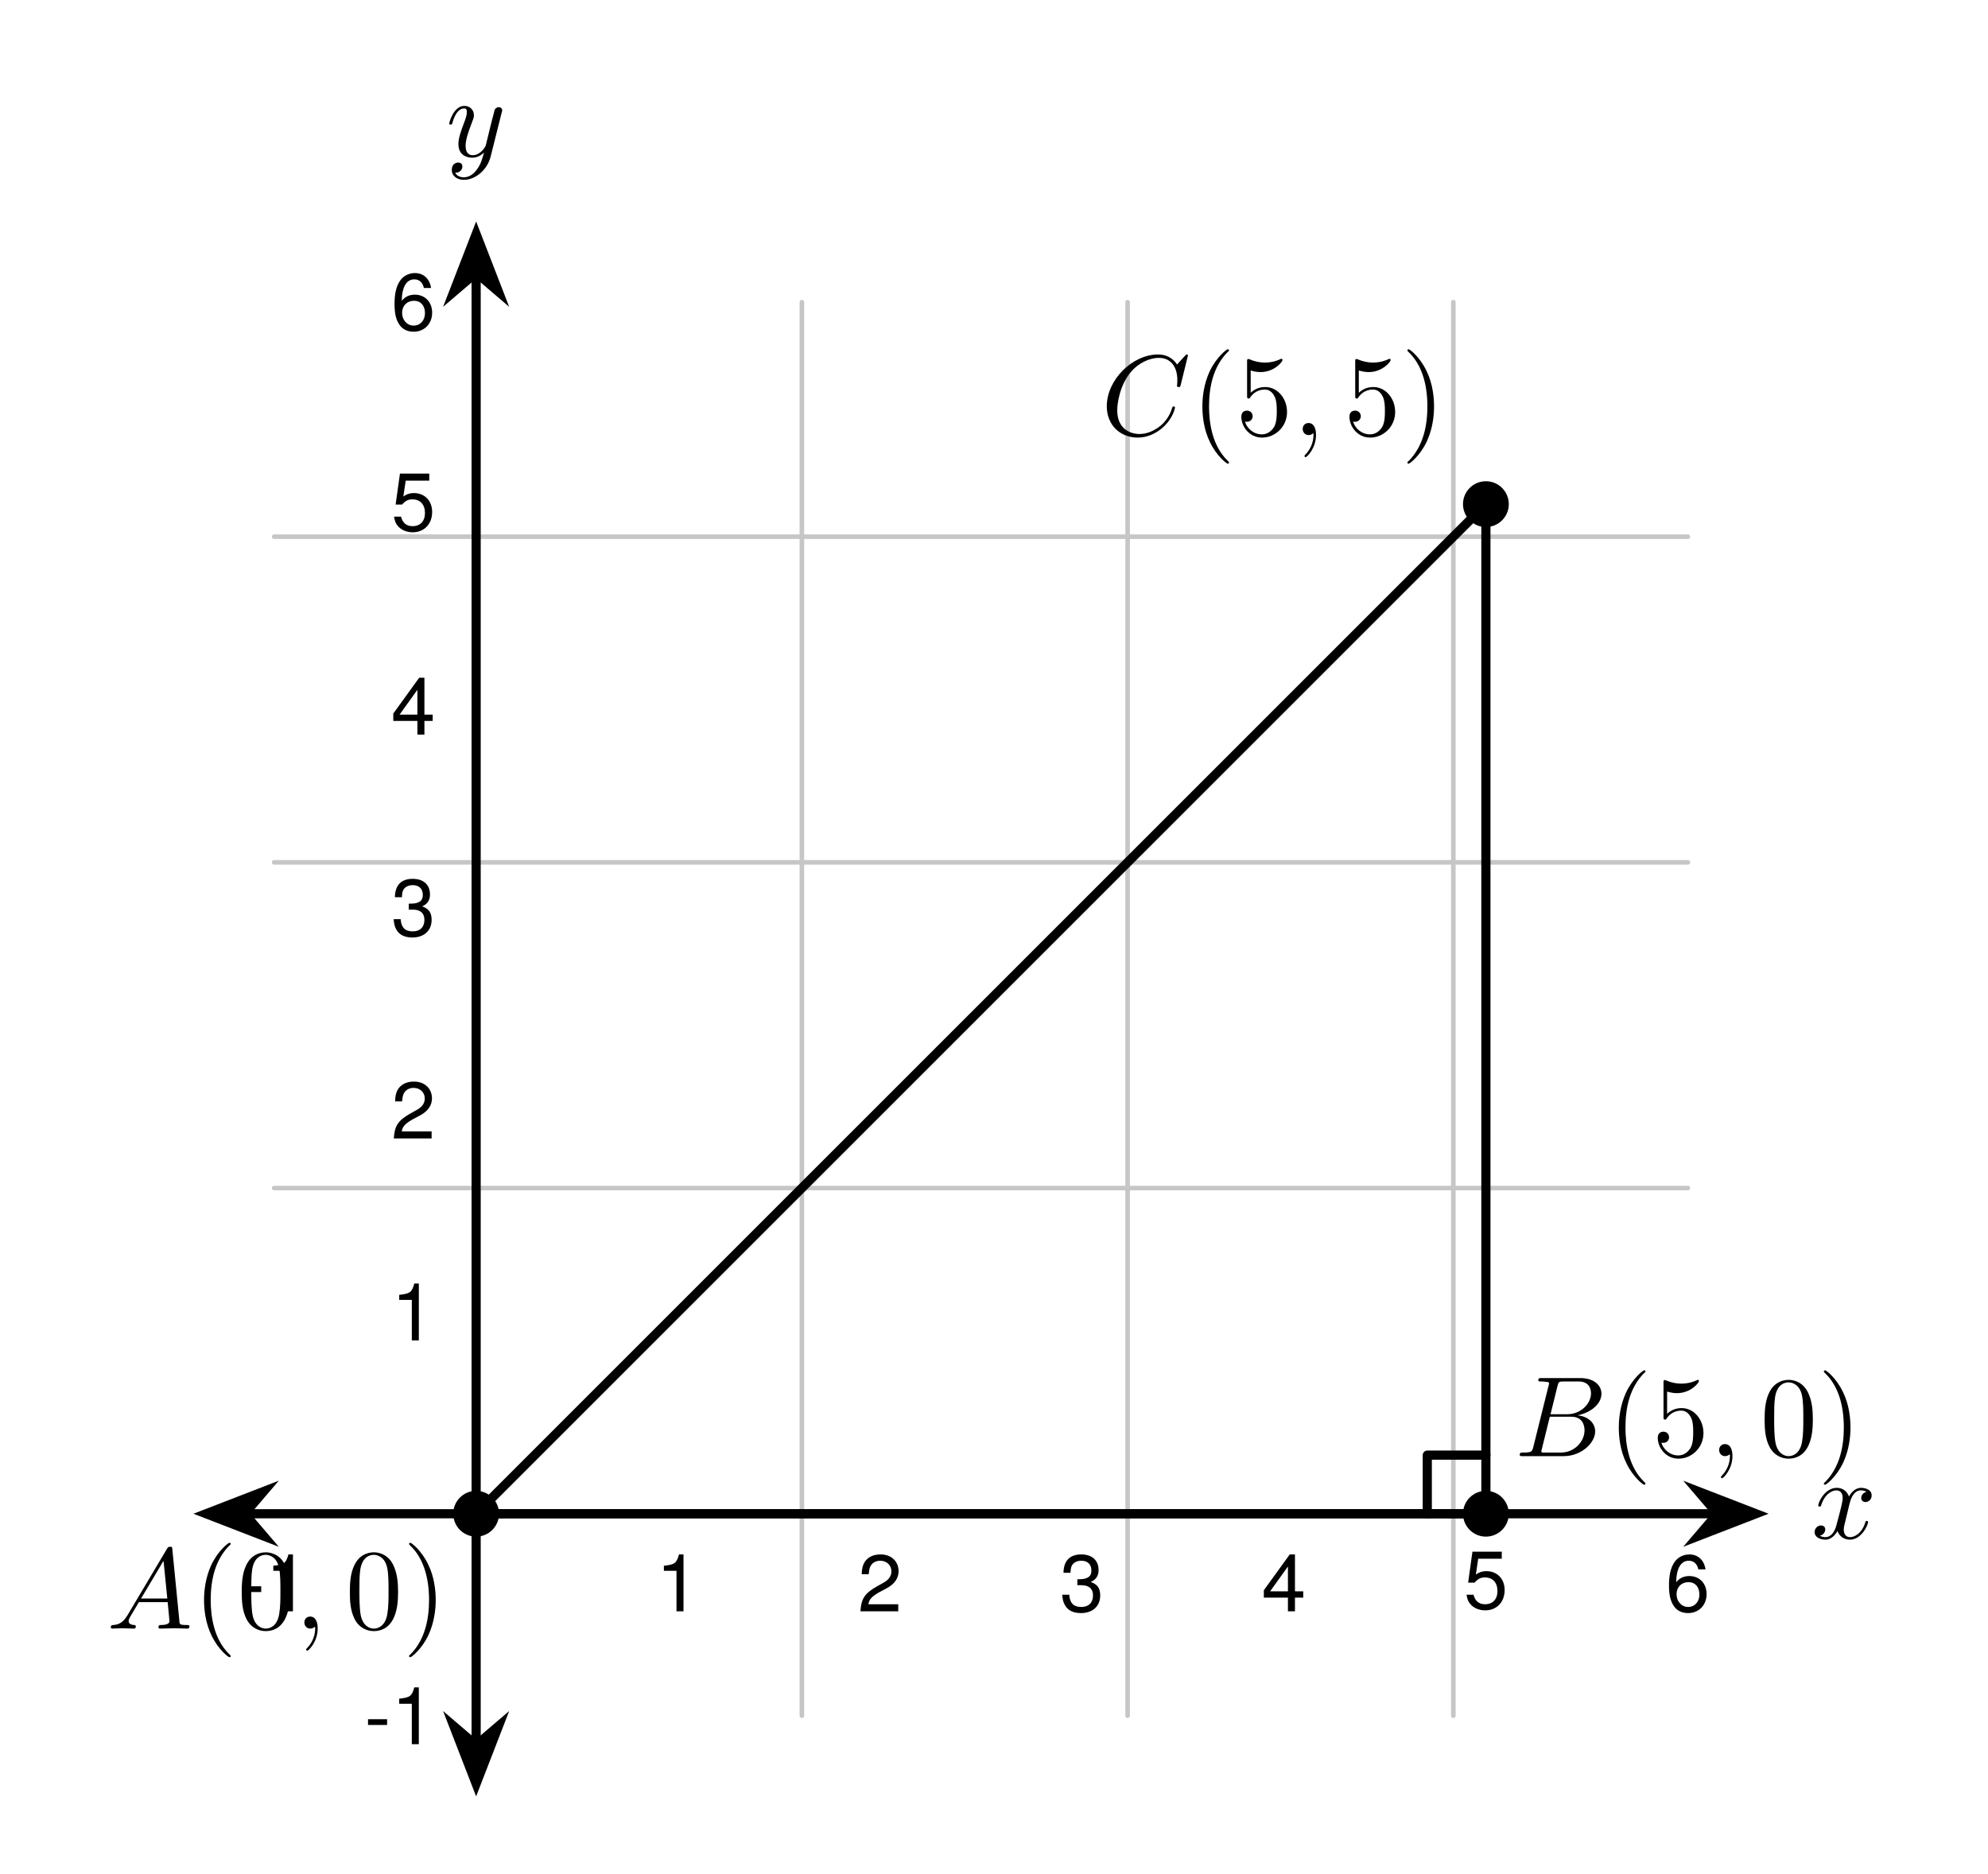
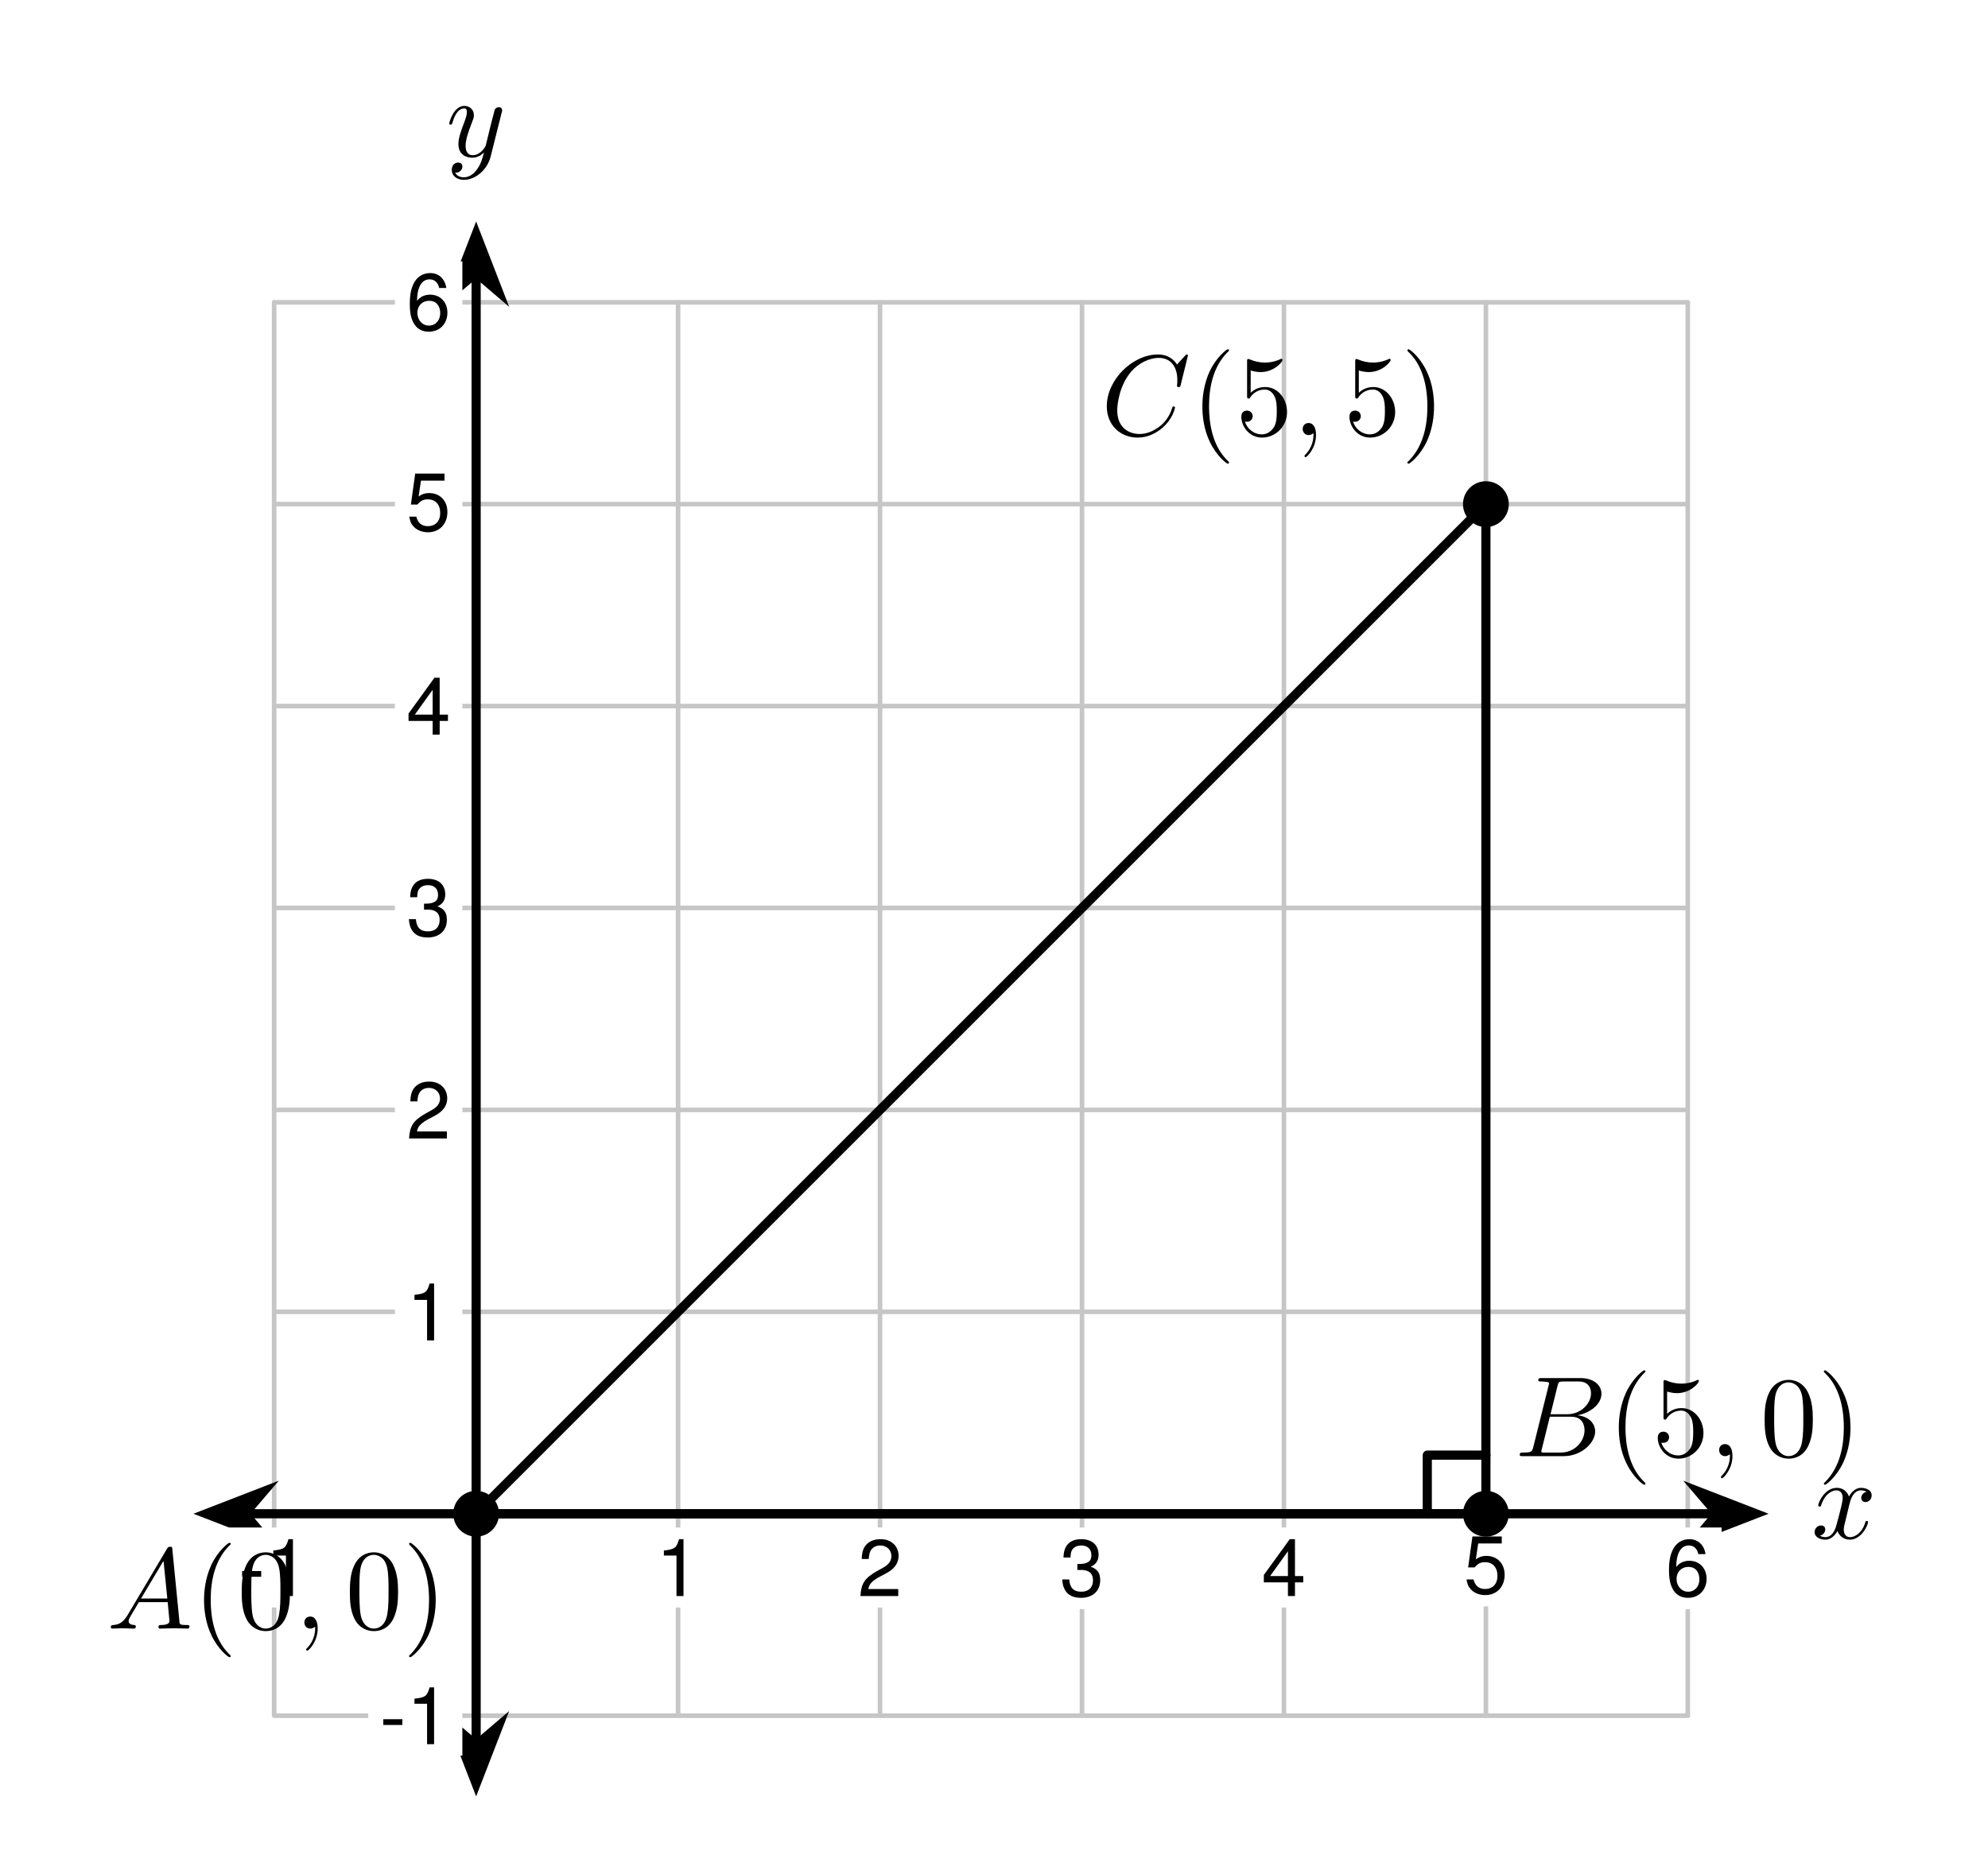
<svg xmlns="http://www.w3.org/2000/svg" xmlns:xlink="http://www.w3.org/1999/xlink" width="172.622" height="162.702" viewBox="0 0 172.622 162.702">
  <defs>
    <g>
      <g id="glyph-0-0">
        <path d="M 3.312 -3 C 3.375 -3.266 3.609 -4.172 4.297 -4.172 C 4.359 -4.172 4.594 -4.172 4.797 -4.047 C 4.516 -4 4.328 -3.75 4.328 -3.516 C 4.328 -3.344 4.438 -3.156 4.703 -3.156 C 4.922 -3.156 5.234 -3.344 5.234 -3.734 C 5.234 -4.25 4.656 -4.391 4.312 -4.391 C 3.734 -4.391 3.391 -3.859 3.266 -3.641 C 3.016 -4.297 2.484 -4.391 2.203 -4.391 C 1.156 -4.391 0.594 -3.109 0.594 -2.859 C 0.594 -2.766 0.703 -2.766 0.719 -2.766 C 0.797 -2.766 0.828 -2.781 0.844 -2.875 C 1.188 -3.922 1.844 -4.172 2.172 -4.172 C 2.359 -4.172 2.719 -4.078 2.719 -3.516 C 2.719 -3.203 2.547 -2.531 2.172 -1.141 C 2.016 -0.531 1.672 -0.109 1.234 -0.109 C 1.172 -0.109 0.938 -0.109 0.734 -0.234 C 0.984 -0.281 1.203 -0.5 1.203 -0.781 C 1.203 -1.047 0.984 -1.125 0.828 -1.125 C 0.531 -1.125 0.281 -0.859 0.281 -0.547 C 0.281 -0.094 0.781 0.109 1.219 0.109 C 1.875 0.109 2.234 -0.594 2.266 -0.641 C 2.391 -0.281 2.75 0.109 3.344 0.109 C 4.359 0.109 4.922 -1.172 4.922 -1.422 C 4.922 -1.516 4.844 -1.516 4.812 -1.516 C 4.719 -1.516 4.703 -1.484 4.688 -1.406 C 4.359 -0.344 3.672 -0.109 3.359 -0.109 C 2.969 -0.109 2.812 -0.422 2.812 -0.766 C 2.812 -0.984 2.875 -1.203 2.984 -1.641 Z M 3.312 -3 " />
      </g>
      <g id="glyph-0-1">
        <path d="M 4.828 -3.781 C 4.875 -3.922 4.875 -3.938 4.875 -4.016 C 4.875 -4.188 4.734 -4.281 4.578 -4.281 C 4.484 -4.281 4.328 -4.219 4.234 -4.078 C 4.219 -4.031 4.141 -3.719 4.094 -3.531 C 4.031 -3.281 3.953 -3.016 3.891 -2.75 L 3.453 -0.953 C 3.406 -0.812 2.984 -0.109 2.328 -0.109 C 1.812 -0.109 1.703 -0.547 1.703 -0.922 C 1.703 -1.375 1.875 -1.984 2.219 -2.859 C 2.375 -3.266 2.422 -3.375 2.422 -3.578 C 2.422 -4.031 2.094 -4.391 1.594 -4.391 C 0.656 -4.391 0.281 -2.953 0.281 -2.859 C 0.281 -2.766 0.391 -2.766 0.406 -2.766 C 0.5 -2.766 0.516 -2.781 0.562 -2.938 C 0.828 -3.875 1.234 -4.172 1.562 -4.172 C 1.656 -4.172 1.812 -4.172 1.812 -3.859 C 1.812 -3.609 1.719 -3.344 1.656 -3.156 C 1.25 -2.109 1.078 -1.547 1.078 -1.078 C 1.078 -0.188 1.703 0.109 2.281 0.109 C 2.672 0.109 3.016 -0.062 3.297 -0.344 C 3.156 0.172 3.047 0.672 2.641 1.188 C 2.391 1.531 2 1.812 1.547 1.812 C 1.406 1.812 0.969 1.781 0.797 1.406 C 0.953 1.406 1.078 1.406 1.219 1.281 C 1.328 1.188 1.422 1.062 1.422 0.875 C 1.422 0.562 1.156 0.531 1.047 0.531 C 0.828 0.531 0.5 0.688 0.5 1.172 C 0.5 1.672 0.938 2.031 1.547 2.031 C 2.578 2.031 3.594 1.141 3.875 0.016 Z M 4.828 -3.781 " />
      </g>
      <g id="glyph-0-2">
        <path d="M 1.781 -1.141 C 1.375 -0.484 1 -0.344 0.562 -0.312 C 0.438 -0.297 0.344 -0.297 0.344 -0.109 C 0.344 -0.047 0.391 0 0.484 0 C 0.75 0 1.047 -0.031 1.328 -0.031 C 1.656 -0.031 2 0 2.328 0 C 2.391 0 2.516 0 2.516 -0.188 C 2.516 -0.297 2.422 -0.312 2.359 -0.312 C 2.125 -0.328 1.891 -0.406 1.891 -0.656 C 1.891 -0.781 1.953 -0.891 2.031 -1.031 L 2.781 -2.297 L 5.281 -2.297 C 5.297 -2.094 5.438 -0.734 5.438 -0.641 C 5.438 -0.344 4.922 -0.312 4.719 -0.312 C 4.578 -0.312 4.484 -0.312 4.484 -0.109 C 4.484 0 4.594 0 4.625 0 C 5.031 0 5.453 -0.031 5.859 -0.031 C 6.109 -0.031 6.734 0 6.984 0 C 7.047 0 7.172 0 7.172 -0.203 C 7.172 -0.312 7.062 -0.312 6.938 -0.312 C 6.312 -0.312 6.312 -0.375 6.297 -0.672 L 5.688 -6.875 C 5.672 -7.078 5.672 -7.109 5.5 -7.109 C 5.344 -7.109 5.297 -7.047 5.234 -6.953 Z M 2.969 -2.609 L 4.922 -5.891 L 5.25 -2.609 Z M 2.969 -2.609 " />
      </g>
      <g id="glyph-0-3">
        <path d="M 2.016 -0.016 C 2.016 -0.672 1.766 -1.047 1.375 -1.047 C 1.047 -1.047 0.859 -0.812 0.859 -0.531 C 0.859 -0.266 1.047 0 1.375 0 C 1.5 0 1.625 -0.047 1.734 -0.125 C 1.766 -0.156 1.766 -0.156 1.781 -0.156 C 1.781 -0.156 1.797 -0.156 1.797 -0.016 C 1.797 0.719 1.453 1.328 1.125 1.656 C 1.016 1.766 1.016 1.781 1.016 1.812 C 1.016 1.875 1.062 1.922 1.109 1.922 C 1.219 1.922 2.016 1.156 2.016 -0.016 Z M 2.016 -0.016 " />
      </g>
      <g id="glyph-0-4">
        <path d="M 1.594 -0.781 C 1.484 -0.391 1.469 -0.312 0.688 -0.312 C 0.516 -0.312 0.422 -0.312 0.422 -0.109 C 0.422 0 0.5 0 0.688 0 L 4.234 0 C 5.797 0 6.969 -1.172 6.969 -2.141 C 6.969 -2.859 6.406 -3.438 5.438 -3.547 C 6.469 -3.734 7.516 -4.469 7.516 -5.422 C 7.516 -6.156 6.859 -6.781 5.672 -6.781 L 2.328 -6.781 C 2.141 -6.781 2.031 -6.781 2.031 -6.594 C 2.031 -6.484 2.125 -6.484 2.312 -6.484 C 2.328 -6.484 2.531 -6.484 2.688 -6.453 C 2.875 -6.438 2.969 -6.422 2.969 -6.297 C 2.969 -6.266 2.953 -6.234 2.922 -6.109 Z M 3.094 -3.641 L 3.703 -6.109 C 3.797 -6.453 3.812 -6.484 4.25 -6.484 L 5.531 -6.484 C 6.406 -6.484 6.609 -5.891 6.609 -5.453 C 6.609 -4.578 5.75 -3.641 4.547 -3.641 Z M 2.641 -0.312 C 2.5 -0.312 2.484 -0.312 2.422 -0.312 C 2.328 -0.328 2.297 -0.344 2.297 -0.422 C 2.297 -0.453 2.297 -0.469 2.344 -0.641 L 3.031 -3.422 L 4.906 -3.422 C 5.859 -3.422 6.047 -2.688 6.047 -2.25 C 6.047 -1.266 5.172 -0.312 4 -0.312 Z M 2.641 -0.312 " />
      </g>
      <g id="glyph-0-5">
        <path d="M 7.547 -6.906 C 7.547 -6.938 7.531 -7 7.438 -7 C 7.406 -7 7.406 -7 7.297 -6.891 L 6.594 -6.125 C 6.516 -6.266 6.047 -7 4.953 -7 C 2.734 -7 0.5 -4.812 0.5 -2.5 C 0.5 -0.859 1.672 0.219 3.188 0.219 C 4.047 0.219 4.812 -0.172 5.344 -0.641 C 6.266 -1.453 6.422 -2.359 6.422 -2.391 C 6.422 -2.484 6.328 -2.484 6.312 -2.484 C 6.25 -2.484 6.203 -2.469 6.188 -2.391 C 6.094 -2.094 5.859 -1.391 5.172 -0.812 C 4.484 -0.266 3.859 -0.094 3.344 -0.094 C 2.453 -0.094 1.406 -0.609 1.406 -2.156 C 1.406 -2.719 1.609 -4.328 2.609 -5.5 C 3.203 -6.203 4.141 -6.703 5.031 -6.703 C 6.047 -6.703 6.625 -5.938 6.625 -4.781 C 6.625 -4.375 6.594 -4.375 6.594 -4.266 C 6.594 -4.172 6.703 -4.172 6.75 -4.172 C 6.875 -4.172 6.875 -4.188 6.922 -4.375 Z M 7.547 -6.906 " />
      </g>
      <g id="glyph-1-0">
        <path d="M 1.969 -2.172 L 0.312 -2.172 L 0.312 -1.672 L 1.969 -1.672 Z M 1.969 -2.172 " />
      </g>
      <g id="glyph-1-1">
        <path d="M 1.797 -3.516 L 1.797 0 L 2.406 0 L 2.406 -4.938 L 2.016 -4.938 C 1.797 -4.172 1.656 -4.062 0.703 -3.953 L 0.703 -3.516 Z M 1.797 -3.516 " />
      </g>
      <g id="glyph-1-2">
        <path d="M 3.516 -0.609 L 0.922 -0.609 C 0.984 -1.016 1.203 -1.266 1.812 -1.625 L 2.516 -2 C 3.203 -2.375 3.547 -2.875 3.547 -3.484 C 3.547 -3.891 3.391 -4.281 3.094 -4.547 C 2.797 -4.812 2.438 -4.938 1.969 -4.938 C 1.344 -4.938 0.891 -4.703 0.609 -4.297 C 0.438 -4.031 0.359 -3.719 0.344 -3.219 L 0.953 -3.219 C 0.984 -3.547 1.016 -3.75 1.109 -3.922 C 1.266 -4.219 1.578 -4.391 1.953 -4.391 C 2.516 -4.391 2.922 -4 2.922 -3.469 C 2.922 -3.078 2.703 -2.75 2.266 -2.5 L 1.625 -2.141 C 0.594 -1.547 0.297 -1.078 0.234 0 L 3.516 0 Z M 3.516 -0.609 " />
      </g>
      <g id="glyph-1-3">
        <path d="M 1.531 -2.266 L 1.875 -2.266 C 2.547 -2.266 2.891 -1.953 2.891 -1.375 C 2.891 -0.75 2.516 -0.375 1.875 -0.375 C 1.203 -0.375 0.875 -0.719 0.828 -1.438 L 0.219 -1.438 C 0.25 -1.031 0.312 -0.781 0.438 -0.562 C 0.688 -0.078 1.172 0.156 1.844 0.156 C 2.859 0.156 3.516 -0.438 3.516 -1.375 C 3.516 -2 3.281 -2.344 2.688 -2.547 C 3.141 -2.734 3.375 -3.078 3.375 -3.578 C 3.375 -4.422 2.812 -4.938 1.875 -4.938 C 0.875 -4.938 0.344 -4.391 0.328 -3.344 L 0.938 -3.344 C 0.953 -3.641 0.969 -3.797 1.047 -3.953 C 1.188 -4.234 1.5 -4.391 1.875 -4.391 C 2.422 -4.391 2.75 -4.078 2.75 -3.547 C 2.75 -3.203 2.625 -3 2.344 -2.891 C 2.188 -2.812 1.969 -2.781 1.531 -2.781 Z M 1.531 -2.266 " />
      </g>
      <g id="glyph-1-4">
        <path d="M 2.281 -1.188 L 2.281 0 L 2.891 0 L 2.891 -1.188 L 3.609 -1.188 L 3.609 -1.734 L 2.891 -1.734 L 2.891 -4.938 L 2.438 -4.938 L 0.188 -1.828 L 0.188 -1.188 Z M 2.281 -1.734 L 0.734 -1.734 L 2.281 -3.891 Z M 2.281 -1.734 " />
      </g>
      <g id="glyph-1-5">
        <path d="M 3.312 -4.938 L 0.766 -4.938 L 0.391 -2.25 L 0.953 -2.25 C 1.25 -2.594 1.484 -2.703 1.859 -2.703 C 2.531 -2.703 2.938 -2.25 2.938 -1.516 C 2.938 -0.812 2.531 -0.375 1.859 -0.375 C 1.328 -0.375 1 -0.656 0.859 -1.203 L 0.25 -1.203 C 0.328 -0.812 0.391 -0.609 0.547 -0.438 C 0.828 -0.062 1.328 0.156 1.875 0.156 C 2.875 0.156 3.562 -0.562 3.562 -1.609 C 3.562 -2.578 2.922 -3.25 1.969 -3.25 C 1.625 -3.25 1.344 -3.156 1.062 -2.953 L 1.266 -4.328 L 3.312 -4.328 Z M 3.312 -4.938 " />
      </g>
      <g id="glyph-1-6">
        <path d="M 3.469 -3.641 C 3.344 -4.453 2.812 -4.938 2.062 -4.938 C 1.516 -4.938 1.031 -4.672 0.75 -4.234 C 0.438 -3.75 0.297 -3.141 0.297 -2.25 C 0.297 -1.422 0.422 -0.891 0.719 -0.453 C 0.984 -0.062 1.406 0.156 1.953 0.156 C 2.891 0.156 3.562 -0.531 3.562 -1.5 C 3.562 -2.422 2.938 -3.062 2.062 -3.062 C 1.578 -3.062 1.188 -2.875 0.922 -2.516 C 0.938 -3.719 1.328 -4.391 2.016 -4.391 C 2.453 -4.391 2.75 -4.109 2.844 -3.641 Z M 1.984 -2.531 C 2.578 -2.531 2.938 -2.109 2.938 -1.453 C 2.938 -0.828 2.531 -0.375 1.953 -0.375 C 1.391 -0.375 0.953 -0.859 0.953 -1.484 C 0.953 -2.094 1.375 -2.531 1.984 -2.531 Z M 1.984 -2.531 " />
      </g>
      <g id="glyph-2-0">
        <path d="M 3.297 2.391 C 3.297 2.359 3.297 2.328 3.125 2.172 C 1.875 0.922 1.562 -0.969 1.562 -2.484 C 1.562 -4.219 1.938 -5.938 3.156 -7.188 C 3.297 -7.297 3.297 -7.328 3.297 -7.359 C 3.297 -7.422 3.25 -7.453 3.188 -7.453 C 3.094 -7.453 2.203 -6.781 1.609 -5.516 C 1.109 -4.422 0.984 -3.312 0.984 -2.484 C 0.984 -1.703 1.094 -0.5 1.641 0.609 C 2.234 1.844 3.094 2.484 3.188 2.484 C 3.25 2.484 3.297 2.453 3.297 2.391 Z M 3.297 2.391 " />
      </g>
      <g id="glyph-2-1">
        <path d="M 4.578 -3.188 C 4.578 -3.969 4.516 -4.766 4.172 -5.5 C 3.719 -6.453 2.906 -6.625 2.484 -6.625 C 1.891 -6.625 1.156 -6.359 0.75 -5.438 C 0.438 -4.75 0.391 -3.969 0.391 -3.188 C 0.391 -2.438 0.422 -1.547 0.828 -0.781 C 1.266 0.016 1.984 0.219 2.469 0.219 C 3.016 0.219 3.766 0.016 4.203 -0.938 C 4.516 -1.625 4.578 -2.391 4.578 -3.188 Z M 2.469 0 C 2.094 0 1.5 -0.25 1.328 -1.203 C 1.219 -1.797 1.219 -2.719 1.219 -3.297 C 1.219 -3.938 1.219 -4.594 1.297 -5.125 C 1.484 -6.312 2.219 -6.406 2.469 -6.406 C 2.797 -6.406 3.453 -6.219 3.641 -5.234 C 3.75 -4.688 3.75 -3.922 3.75 -3.297 C 3.75 -2.547 3.75 -1.875 3.641 -1.25 C 3.484 -0.297 2.922 0 2.469 0 Z M 2.469 0 " />
      </g>
      <g id="glyph-2-2">
        <path d="M 2.875 -2.484 C 2.875 -3.266 2.766 -4.469 2.219 -5.578 C 1.625 -6.812 0.766 -7.453 0.672 -7.453 C 0.609 -7.453 0.562 -7.406 0.562 -7.359 C 0.562 -7.328 0.562 -7.297 0.75 -7.125 C 1.734 -6.141 2.297 -4.562 2.297 -2.484 C 2.297 -0.781 1.922 0.969 0.703 2.219 C 0.562 2.328 0.562 2.359 0.562 2.391 C 0.562 2.438 0.609 2.484 0.672 2.484 C 0.766 2.484 1.656 1.812 2.25 0.547 C 2.75 -0.547 2.875 -1.656 2.875 -2.484 Z M 2.875 -2.484 " />
      </g>
      <g id="glyph-2-3">
        <path d="M 4.469 -2 C 4.469 -3.188 3.641 -4.172 2.578 -4.172 C 2.094 -4.172 1.672 -4.016 1.312 -3.672 L 1.312 -5.609 C 1.516 -5.547 1.844 -5.469 2.156 -5.469 C 3.375 -5.469 4.078 -6.375 4.078 -6.516 C 4.078 -6.562 4.047 -6.625 3.969 -6.625 C 3.969 -6.625 3.938 -6.625 3.891 -6.594 C 3.703 -6.5 3.203 -6.297 2.547 -6.297 C 2.141 -6.297 1.688 -6.375 1.219 -6.578 C 1.141 -6.609 1.125 -6.609 1.109 -6.609 C 1 -6.609 1 -6.531 1 -6.375 L 1 -3.422 C 1 -3.25 1 -3.172 1.141 -3.172 C 1.219 -3.172 1.234 -3.203 1.266 -3.266 C 1.375 -3.422 1.75 -3.953 2.547 -3.953 C 3.078 -3.953 3.312 -3.5 3.406 -3.312 C 3.562 -2.953 3.578 -2.562 3.578 -2.062 C 3.578 -1.719 3.578 -1.125 3.344 -0.703 C 3.094 -0.312 2.734 -0.062 2.281 -0.062 C 1.547 -0.062 0.984 -0.594 0.812 -1.172 C 0.844 -1.156 0.875 -1.156 0.984 -1.156 C 1.312 -1.156 1.484 -1.406 1.484 -1.641 C 1.484 -1.875 1.312 -2.125 0.984 -2.125 C 0.844 -2.125 0.5 -2.062 0.5 -1.594 C 0.5 -0.75 1.188 0.219 2.297 0.219 C 3.453 0.219 4.469 -0.734 4.469 -2 Z M 4.469 -2 " />
      </g>
    </g>
    <clipPath id="clip-0">
      <path clip-rule="nonzero" d="M 28 138 L 55 138 L 55 162.375 L 28 162.375 Z M 28 138 " />
    </clipPath>
  </defs>
-   <path fill="none" stroke-width="0.399" stroke-linecap="round" stroke-linejoin="round" stroke="rgb(77.499%, 77.499%, 77.499%)" stroke-opacity="1" stroke-miterlimit="10" d="M -17.576 0.001 L 105.45 0.001 M -17.576 28.348 L 105.45 28.348 M -17.576 56.696 L 105.45 56.696 M -17.576 85.039 L 105.45 85.039 M 0.001 -17.576 L 0.001 105.45 M 28.348 -17.576 L 28.348 105.45 M 56.695 -17.576 L 56.695 105.45 M 85.039 -17.576 L 85.039 105.45 " transform="matrix(0.997815, 0, 0, -0.997815, 41.34247, 131.4623)" />
+   <path fill="none" stroke-width="0.399" stroke-linecap="round" stroke-linejoin="round" stroke="rgb(77.499%, 77.499%, 77.499%)" stroke-opacity="1" stroke-miterlimit="10" d="M -17.576 -17.576 L 105.45 -17.576 M -17.576 0.001 L 105.45 0.001 M -17.576 17.575 L 105.45 17.575 M -17.576 35.148 L 105.45 35.148 M -17.576 52.726 L 105.45 52.726 M -17.576 70.299 L 105.45 70.299 M -17.576 87.873 L 105.45 87.873 M -17.576 105.439 L 105.45 105.439 M -17.576 -17.576 L -17.576 105.45 M 0.001 -17.576 L 0.001 105.45 M 17.575 -17.576 L 17.575 105.45 M 35.148 -17.576 L 35.148 105.45 M 52.726 -17.576 L 52.726 105.45 M 70.299 -17.576 L 70.299 105.45 M 87.873 -17.576 L 87.873 105.45 M 105.439 -17.576 L 105.439 105.45 " transform="matrix(0.997815, 0, 0, -0.997815, 41.34247, 131.4623)" />
  <path fill="none" stroke-width="0.797" stroke-linecap="round" stroke-linejoin="round" stroke="rgb(0%, 0%, 0%)" stroke-opacity="1" stroke-miterlimit="10" d="M -19.952 0.001 L 107.827 0.001 " transform="matrix(0.997815, 0, 0, -0.997815, 41.34247, 131.4623)" />
  <path fill-rule="nonzero" fill="rgb(0%, 0%, 0%)" fill-opacity="1" stroke-width="0.797" stroke-linecap="round" stroke-linejoin="miter" stroke="rgb(0%, 0%, 0%)" stroke-opacity="1" stroke-miterlimit="10" d="M 6.261 -0.001 L 1.266 1.933 L 2.918 -0.001 L 1.266 -1.935 Z M 6.261 -0.001 " transform="matrix(-0.997815, 0, 0, 0.997815, 24.14559, 131.4623)" />
  <path fill-rule="nonzero" fill="rgb(0%, 0%, 0%)" fill-opacity="1" stroke-width="0.797" stroke-linecap="round" stroke-linejoin="miter" stroke="rgb(0%, 0%, 0%)" stroke-opacity="1" stroke-miterlimit="10" d="M 6.261 0.001 L 1.265 1.935 L 2.917 0.001 L 1.265 -1.933 Z M 6.261 0.001 " transform="matrix(0.997815, 0, 0, -0.997815, 146.2218, 131.4623)" />
  <g fill="rgb(0%, 0%, 0%)" fill-opacity="1">
    <use xlink:href="#glyph-0-0" x="157.286" y="133.603" />
  </g>
  <path fill="none" stroke-width="0.797" stroke-linecap="round" stroke-linejoin="round" stroke="rgb(0%, 0%, 0%)" stroke-opacity="1" stroke-miterlimit="10" d="M 0.001 -19.952 L 0.001 107.827 " transform="matrix(0.997815, 0, 0, -0.997815, 41.34247, 131.4623)" />
  <path fill-rule="nonzero" fill="rgb(0%, 0%, 0%)" fill-opacity="1" d="M 41.344 154.906 L 43.273 149.922 L 41.344 151.57 L 39.414 149.922 Z M 41.344 154.906 " />
  <g clip-path="url(#clip-0)">
    <path fill="none" stroke-width="0.797" stroke-linecap="round" stroke-linejoin="miter" stroke="rgb(0%, 0%, 0%)" stroke-opacity="1" stroke-miterlimit="10" d="M 6.261 0.001 L 1.265 1.935 L 2.918 0.001 L 1.265 -1.933 Z M 6.261 0.001 " transform="matrix(0, 0.997815, 0.997815, 0, 41.34247, 148.6592)" />
  </g>
  <path fill-rule="nonzero" fill="rgb(0%, 0%, 0%)" fill-opacity="1" stroke-width="0.797" stroke-linecap="round" stroke-linejoin="miter" stroke="rgb(0%, 0%, 0%)" stroke-opacity="1" stroke-miterlimit="10" d="M 6.261 -0.001 L 1.265 1.933 L 2.917 -0.001 L 1.265 -1.935 Z M 6.261 -0.001 " transform="matrix(0, -0.997815, -0.997815, 0, 41.34247, 26.58297)" />
  <g fill="rgb(0%, 0%, 0%)" fill-opacity="1">
    <use xlink:href="#glyph-0-1" x="38.727" y="13.587" />
  </g>
+   <path fill-rule="nonzero" fill="rgb(100%, 100%, 100%)" fill-opacity="1" d="M 19.719 139.602 L 27.895 139.602 L 27.895 132.656 L 19.719 132.656 Z M 19.719 139.602 " />
  <g fill="rgb(0%, 0%, 0%)" fill-opacity="1">
-     <use xlink:href="#glyph-1-0" x="20.713" y="139.933" />
-     <use xlink:href="#glyph-1-1" x="23.03" y="139.933" />
+     <use xlink:href="#glyph-1-0" x="20.713" y="138.608" />
+     <use xlink:href="#glyph-1-1" x="23.03" y="138.608" />
  </g>
+   <path fill-rule="nonzero" fill="rgb(100%, 100%, 100%)" fill-opacity="1" d="M 55.949 139.602 L 61.809 139.602 L 61.809 132.656 L 55.949 132.656 Z M 55.949 139.602 " />
  <g fill="rgb(0%, 0%, 0%)" fill-opacity="1">
-     <use xlink:href="#glyph-1-1" x="56.944" y="139.933" />
+     <use xlink:href="#glyph-1-1" x="56.944" y="138.608" />
  </g>
+   <path fill-rule="nonzero" fill="rgb(100%, 100%, 100%)" fill-opacity="1" d="M 73.488 139.602 L 79.344 139.602 L 79.344 132.656 L 73.488 132.656 Z M 73.488 139.602 " />
  <g fill="rgb(0%, 0%, 0%)" fill-opacity="1">
-     <use xlink:href="#glyph-1-2" x="74.48" y="139.933" />
+     <use xlink:href="#glyph-1-2" x="74.48" y="138.608" />
  </g>
+   <path fill-rule="nonzero" fill="rgb(100%, 100%, 100%)" fill-opacity="1" d="M 91.023 139.742 L 96.879 139.742 L 96.879 132.656 L 91.023 132.656 Z M 91.023 139.742 " />
  <g fill="rgb(0%, 0%, 0%)" fill-opacity="1">
-     <use xlink:href="#glyph-1-3" x="92.017" y="139.933" />
+     <use xlink:href="#glyph-1-3" x="92.017" y="138.608" />
  </g>
+   <path fill-rule="nonzero" fill="rgb(100%, 100%, 100%)" fill-opacity="1" d="M 108.559 139.602 L 114.418 139.602 L 114.418 132.656 L 108.559 132.656 Z M 108.559 139.602 " />
  <g fill="rgb(0%, 0%, 0%)" fill-opacity="1">
-     <use xlink:href="#glyph-1-4" x="109.553" y="139.933" />
+     <use xlink:href="#glyph-1-4" x="109.553" y="138.608" />
  </g>
+   <path fill-rule="nonzero" fill="rgb(100%, 100%, 100%)" fill-opacity="1" d="M 126.098 139.508 L 131.953 139.508 L 131.953 132.656 L 126.098 132.656 Z M 126.098 139.508 " />
  <g fill="rgb(0%, 0%, 0%)" fill-opacity="1">
-     <use xlink:href="#glyph-1-5" x="127.089" y="139.696" />
+     <use xlink:href="#glyph-1-5" x="127.089" y="138.371" />
  </g>
+   <path fill-rule="nonzero" fill="rgb(100%, 100%, 100%)" fill-opacity="1" d="M 143.633 139.742 L 149.488 139.742 L 149.488 132.656 L 143.633 132.656 Z M 143.633 139.742 " />
  <g fill="rgb(0%, 0%, 0%)" fill-opacity="1">
-     <use xlink:href="#glyph-1-6" x="144.625" y="139.933" />
+     <use xlink:href="#glyph-1-6" x="144.625" y="138.608" />
  </g>
+   <path fill-rule="nonzero" fill="rgb(100%, 100%, 100%)" fill-opacity="1" d="M 31.977 152.473 L 40.148 152.473 L 40.148 145.527 L 31.977 145.527 Z M 31.977 152.473 " />
  <g fill="rgb(0%, 0%, 0%)" fill-opacity="1">
-     <use xlink:href="#glyph-1-0" x="31.644" y="151.477" />
-     <use xlink:href="#glyph-1-1" x="33.961" y="151.477" />
+     <use xlink:href="#glyph-1-0" x="32.969" y="151.477" />
+     <use xlink:href="#glyph-1-1" x="35.286" y="151.477" />
  </g>
+   <path fill-rule="nonzero" fill="rgb(100%, 100%, 100%)" fill-opacity="1" d="M 34.293 117.398 L 40.148 117.398 L 40.148 110.453 L 34.293 110.453 Z M 34.293 117.398 " />
  <g fill="rgb(0%, 0%, 0%)" fill-opacity="1">
-     <use xlink:href="#glyph-1-1" x="33.962" y="116.405" />
+     <use xlink:href="#glyph-1-1" x="35.287" y="116.405" />
  </g>
+   <path fill-rule="nonzero" fill="rgb(100%, 100%, 100%)" fill-opacity="1" d="M 34.293 99.863 L 40.148 99.863 L 40.148 92.918 L 34.293 92.918 Z M 34.293 99.863 " />
  <g fill="rgb(0%, 0%, 0%)" fill-opacity="1">
-     <use xlink:href="#glyph-1-2" x="33.962" y="98.869" />
+     <use xlink:href="#glyph-1-2" x="35.287" y="98.869" />
  </g>
+   <path fill-rule="nonzero" fill="rgb(100%, 100%, 100%)" fill-opacity="1" d="M 34.293 82.398 L 40.148 82.398 L 40.148 75.309 L 34.293 75.309 Z M 34.293 82.398 " />
  <g fill="rgb(0%, 0%, 0%)" fill-opacity="1">
-     <use xlink:href="#glyph-1-3" x="33.962" y="81.261" />
+     <use xlink:href="#glyph-1-3" x="35.287" y="81.261" />
  </g>
+   <path fill-rule="nonzero" fill="rgb(100%, 100%, 100%)" fill-opacity="1" d="M 34.293 64.789 L 40.148 64.789 L 40.148 57.844 L 34.293 57.844 Z M 34.293 64.789 " />
  <g fill="rgb(0%, 0%, 0%)" fill-opacity="1">
-     <use xlink:href="#glyph-1-4" x="33.962" y="63.796" />
+     <use xlink:href="#glyph-1-4" x="35.287" y="63.796" />
  </g>
+   <path fill-rule="nonzero" fill="rgb(100%, 100%, 100%)" fill-opacity="1" d="M 34.293 47.207 L 40.148 47.207 L 40.148 40.355 L 34.293 40.355 Z M 34.293 47.207 " />
  <g fill="rgb(0%, 0%, 0%)" fill-opacity="1">
-     <use xlink:href="#glyph-1-5" x="33.962" y="46.07" />
+     <use xlink:href="#glyph-1-5" x="35.287" y="46.07" />
  </g>
+   <path fill-rule="nonzero" fill="rgb(100%, 100%, 100%)" fill-opacity="1" d="M 34.293 29.789 L 40.148 29.789 L 40.148 22.699 L 34.293 22.699 Z M 34.293 29.789 " />
  <g fill="rgb(0%, 0%, 0%)" fill-opacity="1">
-     <use xlink:href="#glyph-1-6" x="33.962" y="28.652" />
+     <use xlink:href="#glyph-1-6" x="35.287" y="28.652" />
  </g>
  <path fill="none" stroke-width="0.797" stroke-linecap="round" stroke-linejoin="round" stroke="rgb(0%, 0%, 0%)" stroke-opacity="1" stroke-miterlimit="10" d="M 0.001 0.001 L 87.873 0.001 L 87.873 87.873 Z M 0.001 0.001 " transform="matrix(0.997815, 0, 0, -0.997815, 41.34247, 131.4623)" />
  <path fill="none" stroke-width="0.797" stroke-linecap="round" stroke-linejoin="round" stroke="rgb(0%, 0%, 0%)" stroke-opacity="1" stroke-miterlimit="10" d="M 82.772 0.001 L 82.772 5.102 L 87.873 5.102 " transform="matrix(0.997815, 0, 0, -0.997815, 41.34247, 131.4623)" />
  <path fill-rule="nonzero" fill="rgb(0%, 0%, 0%)" fill-opacity="1" d="M 43.332 131.461 C 43.332 130.363 42.441 129.473 41.344 129.473 C 40.246 129.473 39.355 130.363 39.355 131.461 C 39.355 132.559 40.246 133.449 41.344 133.449 C 42.441 133.449 43.332 132.559 43.332 131.461 Z M 43.332 131.461 " />
  <path fill-rule="nonzero" fill="rgb(0%, 0%, 0%)" fill-opacity="1" d="M 131.012 131.461 C 131.012 130.363 130.121 129.473 129.023 129.473 C 127.926 129.473 127.035 130.363 127.035 131.461 C 127.035 132.559 127.926 133.449 129.023 133.449 C 130.121 133.449 131.012 132.559 131.012 131.461 Z M 131.012 131.461 " />
  <path fill-rule="nonzero" fill="rgb(0%, 0%, 0%)" fill-opacity="1" d="M 131.012 43.781 C 131.012 42.684 130.121 41.793 129.023 41.793 C 127.926 41.793 127.035 42.684 127.035 43.781 C 127.035 44.879 127.926 45.77 129.023 45.77 C 130.121 45.77 131.012 44.879 131.012 43.781 Z M 131.012 43.781 " />
  <g fill="rgb(0%, 0%, 0%)" fill-opacity="1">
    <use xlink:href="#glyph-0-2" x="9.278" y="141.436" />
  </g>
  <g fill="rgb(0%, 0%, 0%)" fill-opacity="1">
    <use xlink:href="#glyph-2-0" x="16.733" y="141.436" />
    <use xlink:href="#glyph-2-1" x="20.599" y="141.436" />
  </g>
  <g fill="rgb(0%, 0%, 0%)" fill-opacity="1">
    <use xlink:href="#glyph-0-3" x="25.57" y="141.436" />
  </g>
  <g fill="rgb(0%, 0%, 0%)" fill-opacity="1">
    <use xlink:href="#glyph-2-1" x="29.988" y="141.436" />
    <use xlink:href="#glyph-2-2" x="34.959" y="141.436" />
  </g>
  <g fill="rgb(0%, 0%, 0%)" fill-opacity="1">
    <use xlink:href="#glyph-0-4" x="131.542" y="126.459" />
  </g>
  <g fill="rgb(0%, 0%, 0%)" fill-opacity="1">
    <use xlink:href="#glyph-2-0" x="139.58" y="126.459" />
    <use xlink:href="#glyph-2-3" x="143.446" y="126.459" />
  </g>
  <g fill="rgb(0%, 0%, 0%)" fill-opacity="1">
    <use xlink:href="#glyph-0-3" x="148.417" y="126.459" />
  </g>
  <g fill="rgb(0%, 0%, 0%)" fill-opacity="1">
    <use xlink:href="#glyph-2-1" x="152.835" y="126.459" />
    <use xlink:href="#glyph-2-2" x="157.806" y="126.459" />
  </g>
  <g fill="rgb(0%, 0%, 0%)" fill-opacity="1">
    <use xlink:href="#glyph-0-5" x="95.605" y="37.784" />
  </g>
  <g fill="rgb(0%, 0%, 0%)" fill-opacity="1">
    <use xlink:href="#glyph-2-0" x="103.421" y="37.784" />
    <use xlink:href="#glyph-2-3" x="107.287" y="37.784" />
  </g>
  <g fill="rgb(0%, 0%, 0%)" fill-opacity="1">
    <use xlink:href="#glyph-0-3" x="112.257" y="37.784" />
  </g>
  <g fill="rgb(0%, 0%, 0%)" fill-opacity="1">
    <use xlink:href="#glyph-2-3" x="116.676" y="37.784" />
    <use xlink:href="#glyph-2-2" x="121.646" y="37.784" />
  </g>
</svg>
